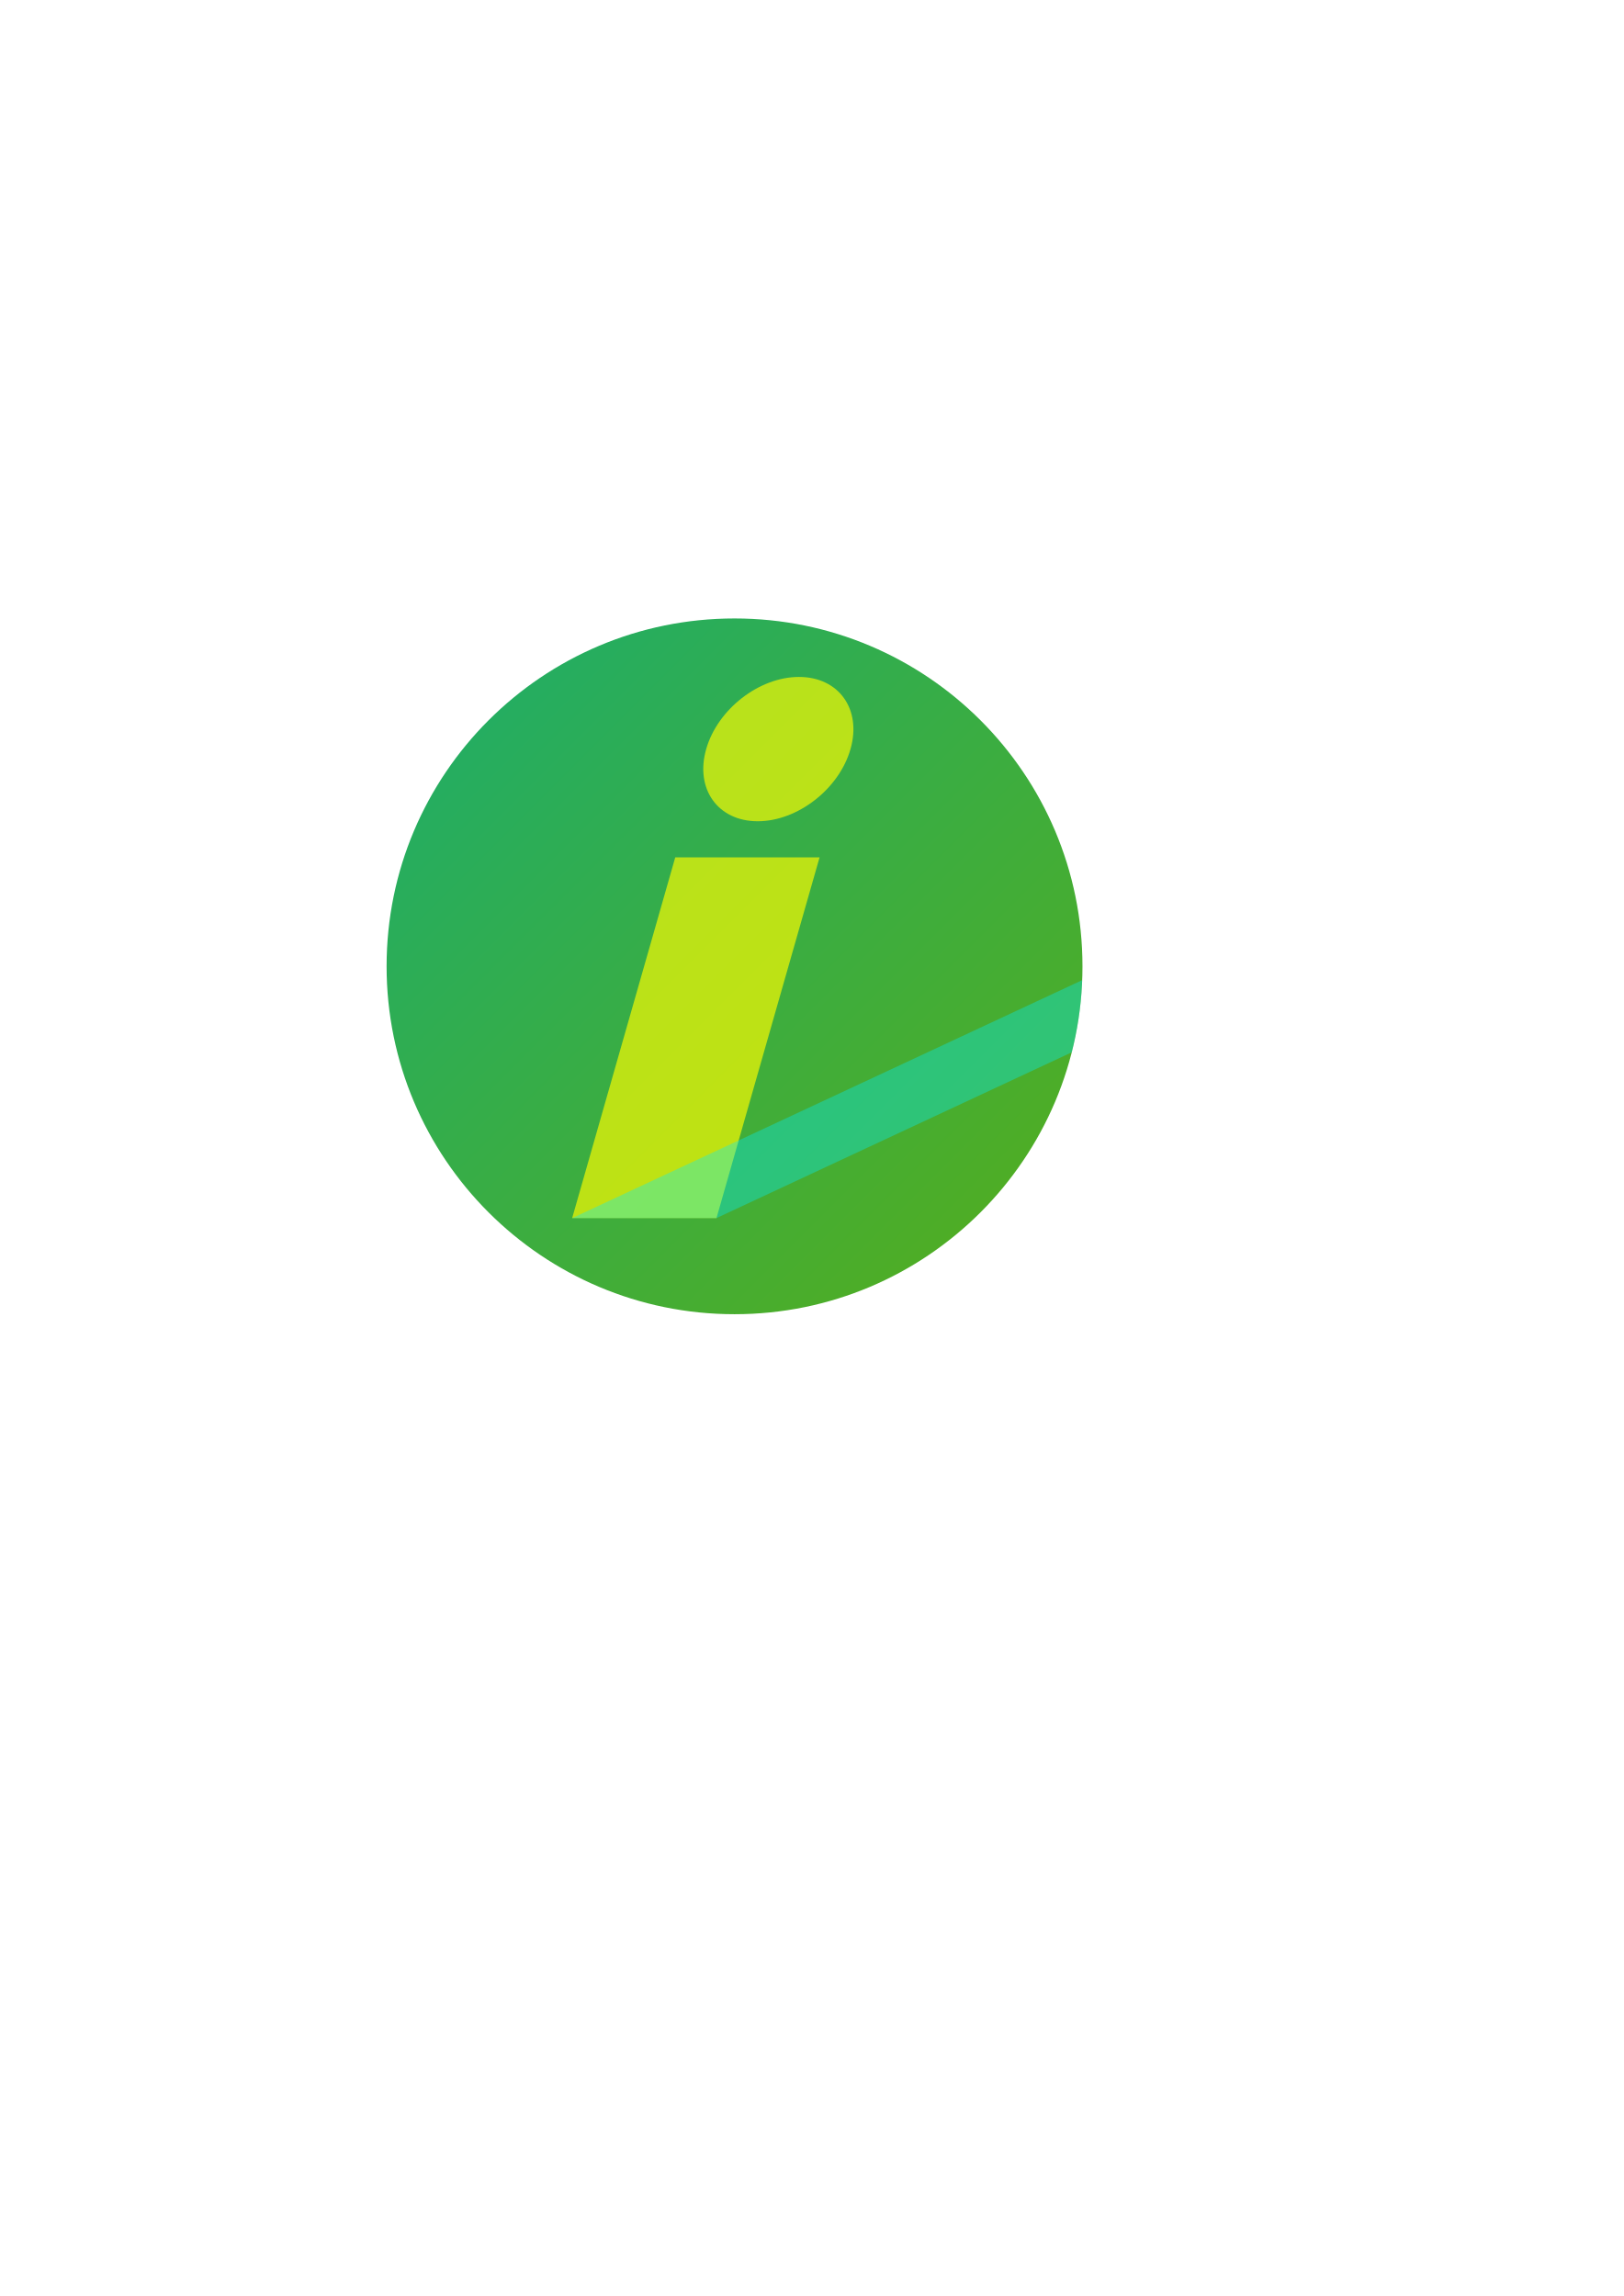
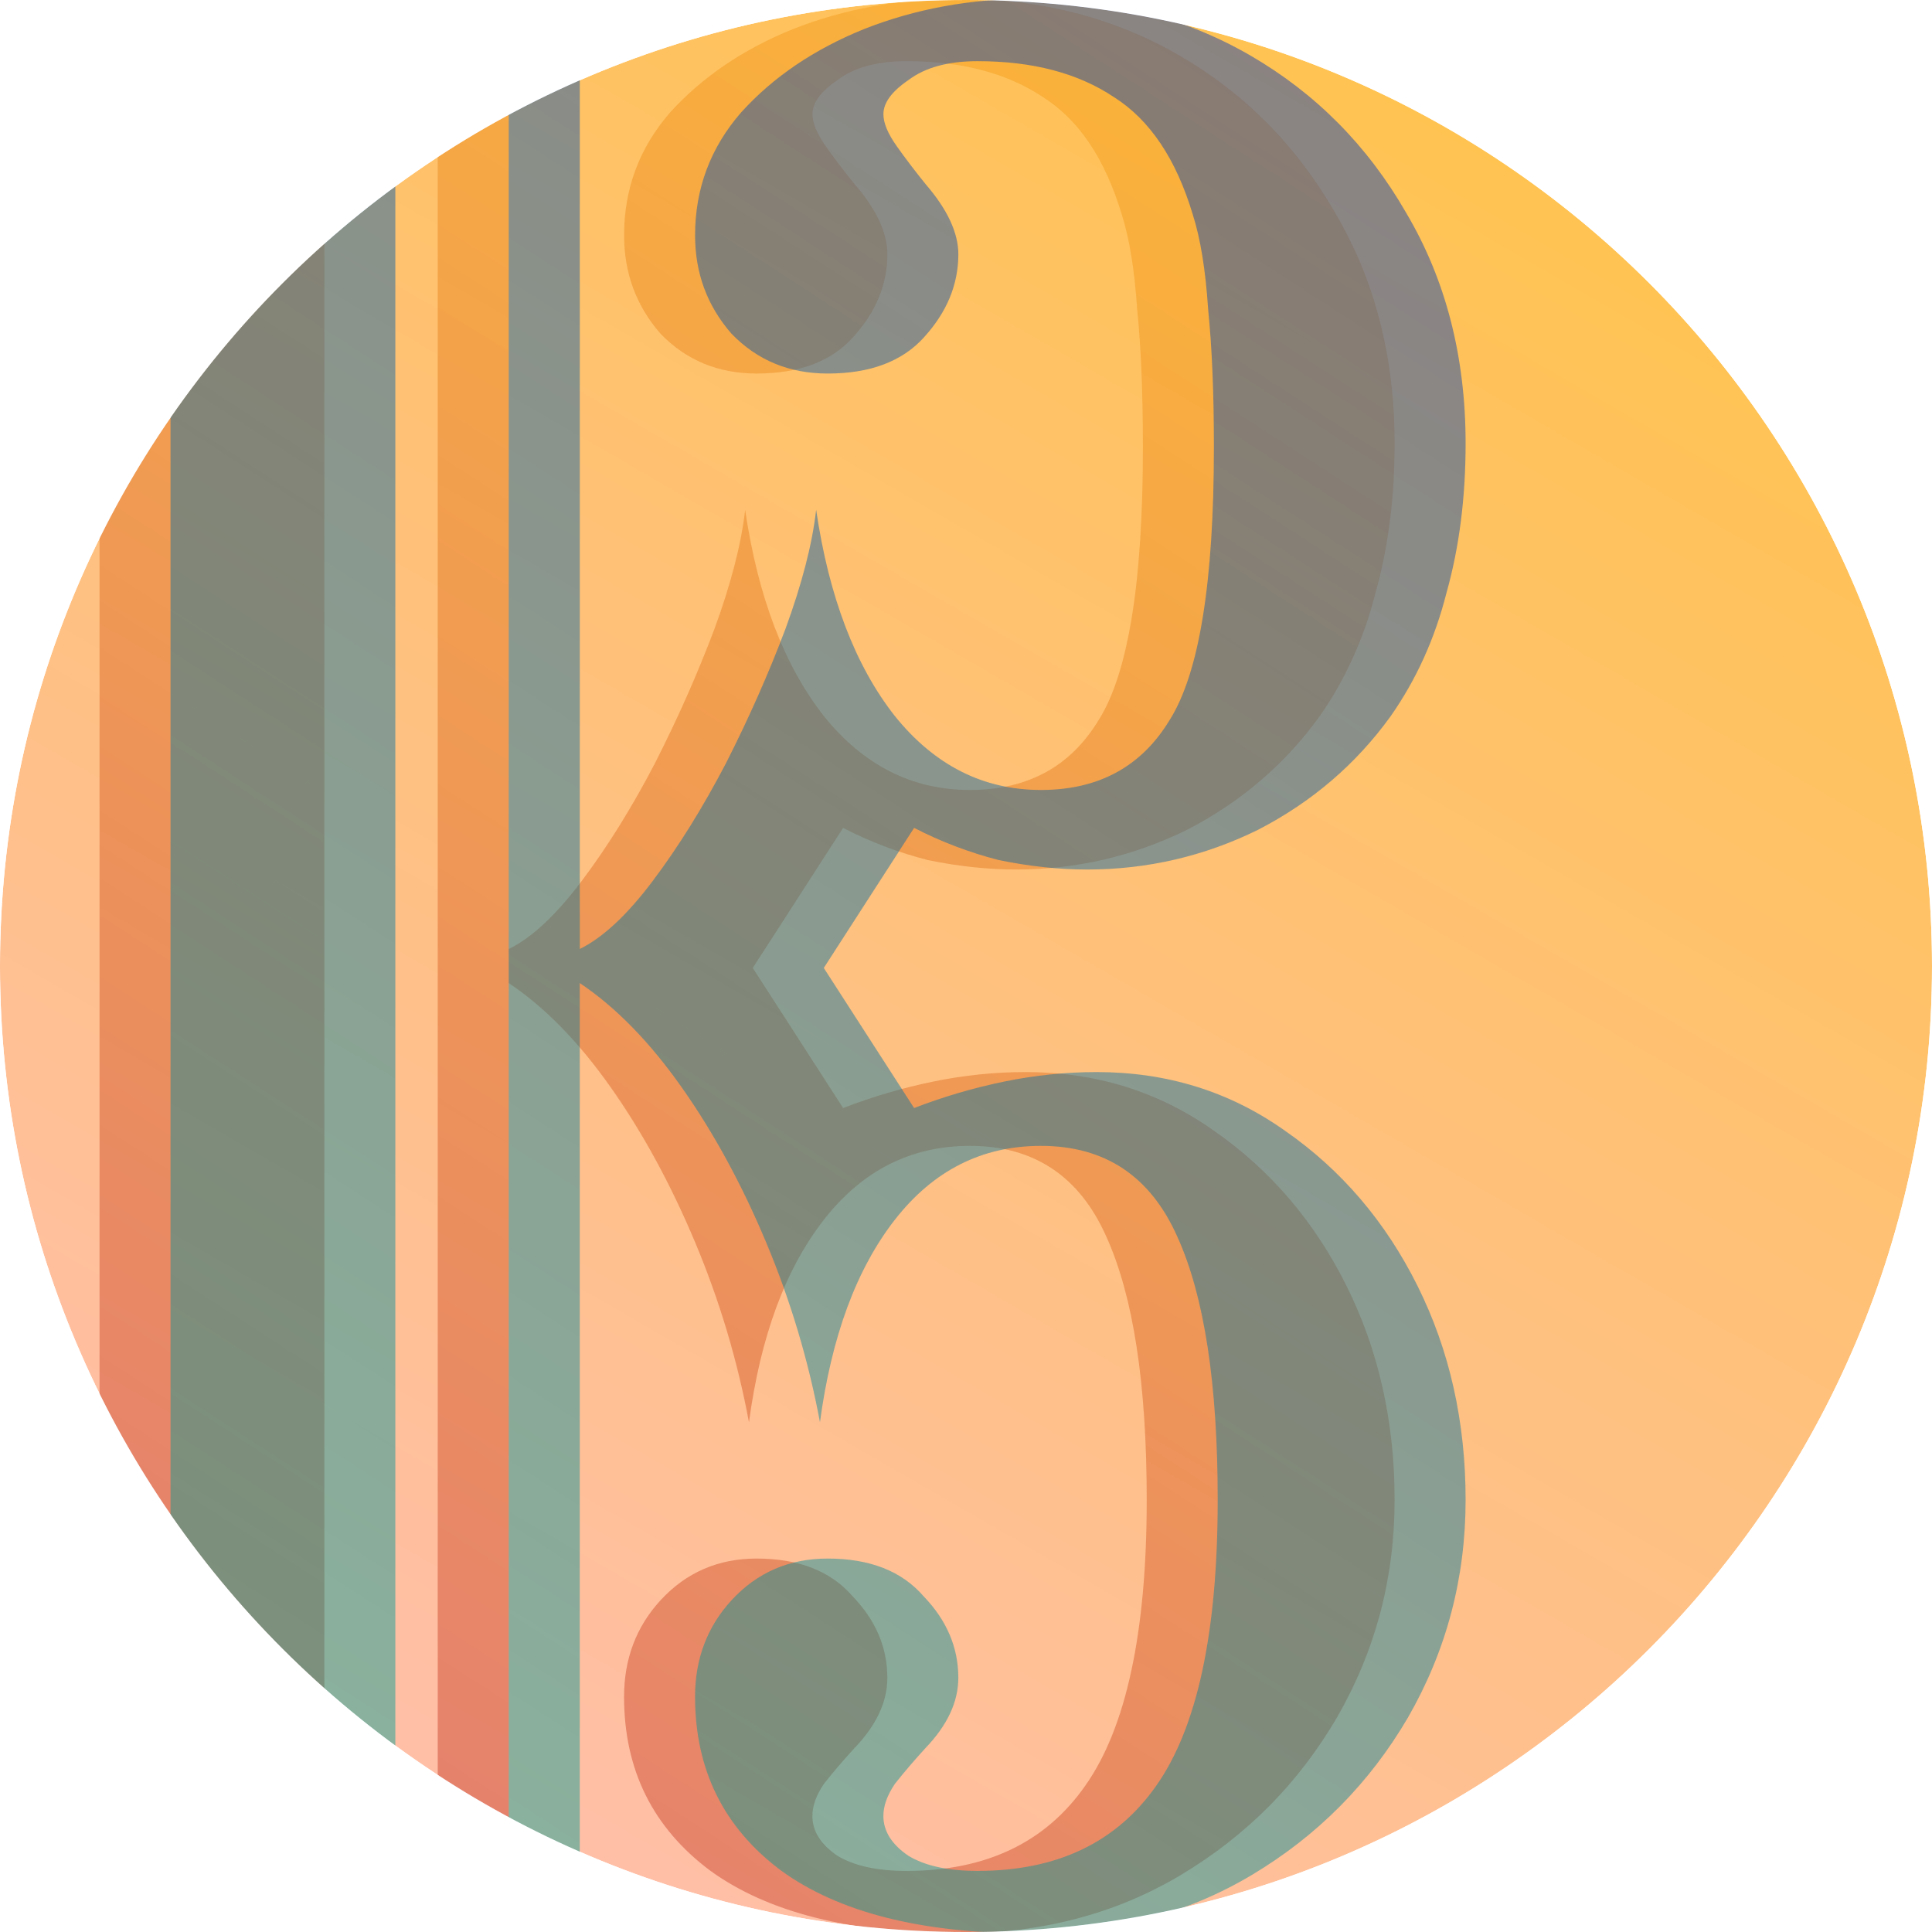
- <svg xmlns="http://www.w3.org/2000/svg" xmlns:xlink="http://www.w3.org/1999/xlink" width="210mm" height="297mm" viewBox="0 0 210 297" version="1.1" id="svg5">
+ <svg xmlns="http://www.w3.org/2000/svg" xmlns:xlink="http://www.w3.org/1999/xlink" width="120mm" height="120mm" viewBox="0 0 120 120" version="1.1" id="svg5">
  <defs id="defs2">
-     <linearGradient id="linearGradient1138">
-       <stop style="stop-color:#23ad63;stop-opacity:1;" offset="0" id="stop1134" />
-       <stop style="stop-color:#50ad23;stop-opacity:1;" offset="1" id="stop1136" />
+     <linearGradient id="linearGradient1194">
+       <stop style="stop-color:#00ad8e;stop-opacity:1;" offset="0" id="stop1190" />
+       <stop style="stop-color:#0025be;stop-opacity:1;" offset="1" id="stop1192" />
    </linearGradient>
-     <linearGradient xlink:href="#linearGradient1138" id="linearGradient1140" x1="60" y1="90" x2="130" y2="160" gradientUnits="userSpaceOnUse" />
-     <clipPath clipPathUnits="userSpaceOnUse" id="clipPath1278">
-       <circle style="fill:none;fill-opacity:1;stroke:#000000;stroke-width:0.128;stroke-opacity:1;-inkscape-stroke:none;stop-color:#000000" id="circle1280" cx="95" cy="125" r="45" />
+     <linearGradient id="linearGradient1088">
+       <stop style="stop-color:#ad0000;stop-opacity:1;" offset="0" id="stop1084" />
+       <stop style="stop-color:#ffae04;stop-opacity:1;" offset="1" id="stop1086" />
+     </linearGradient>
+     <linearGradient id="linearGradient1049">
+       <stop style="stop-color:#ffbea6;stop-opacity:1;" offset="0" id="stop1045" />
+       <stop style="stop-color:#ffc24c;stop-opacity:1;" offset="1" id="stop1047" />
+     </linearGradient>
+     <linearGradient xlink:href="#linearGradient1049" id="linearGradient1051" x1="98.636" y1="178.175" x2="146.779" y2="94.787" gradientUnits="userSpaceOnUse" />
+     <linearGradient xlink:href="#linearGradient1194" id="linearGradient1082" x1="82.135" y1="180.26" x2="144.745" y2="83.69" gradientUnits="userSpaceOnUse" />
+     <linearGradient xlink:href="#linearGradient1088" id="linearGradient1187" gradientUnits="userSpaceOnUse" x1="82.135" y1="180.26" x2="144.745" y2="83.69" gradientTransform="translate(-3.396666)" />
+     <clipPath clipPathUnits="userSpaceOnUse" id="clipPath1237">
+       <circle style="opacity:0.987;fill:none;fill-opacity:1;stroke:#000000;stroke-width:0.128;stroke-opacity:1;-inkscape-stroke:none;stop-color:#000000" id="circle1239" cx="114.822" cy="134.876" r="46.226" />
    </clipPath>
  </defs>
-   <g id="layer1">
-     <g id="g1253" clip-path="url(#clipPath1278)">
-       <circle style="fill:url(#linearGradient1140);fill-opacity:1;stroke-width:0.128;-inkscape-stroke:none;stop-color:#000000" id="path790" cx="95" cy="125" r="45" />
-       <ellipse style="fill:#fdfb00;fill-opacity:0.667;stroke-width:0.122;-inkscape-stroke:none;stop-color:#000000" id="path792" cx="128.352" cy="100.777" rx="9.333" ry="9.707" transform="matrix(1,0,-0.2747211,0.961524,0,0)" />
-       <rect style="fill:#fdfb00;fill-opacity:0.667;stroke-width:0.136;-inkscape-stroke:none;stop-color:#000000" id="rect846" width="18.667" height="48.534" x="119.019" y="115.338" transform="matrix(1,0,-0.2747211,0.961524,0,0)" />
-       <rect style="fill:#00edff;fill-opacity:0.349;stroke-width:0.205;-inkscape-stroke:none;stop-color:#000000" id="rect846-7" width="18.667" height="110.353" x="411.643" y="262.246" transform="matrix(1,0,-0.9061831,0.4228855,0,0)" />
+   <g id="layer1" transform="translate(-54.82219,-74.8757)">
+     <g id="g1212" clip-path="url(#clipPath1237)" transform="matrix(1.297975,0,0,1.297975,-34.21415,-40.1896)">
+       <circle style="opacity:0.987;fill:url(#linearGradient1051);fill-opacity:1;stroke:none;stroke-width:0.128;-inkscape-stroke:none;stop-color:#000000" id="path961" cx="114.822" cy="134.876" r="46.226" />
+       <path d="M 89.543,180.26 V 89.673 h 3.402 v 44.388 q 1.655,-0.815 3.494,-3.261 1.839,-2.446 3.494,-5.616 1.655,-3.261 2.85,-6.432 1.195,-3.261 1.471,-5.707 0.919,6.25 3.77,9.874 2.85,3.533 6.988,3.533 4.138,0 6.161,-3.352 2.115,-3.352 2.115,-13.044 0,-3.895 -0.276,-6.613 -0.184,-2.808 -0.736,-4.529 -1.195,-3.986 -3.77,-5.616 -2.575,-1.721 -6.528,-1.721 -2.115,0 -3.31,0.906 -1.195,0.815 -1.195,1.631 0,0.634 0.644,1.54 0.644,0.906 1.379,1.812 1.563,1.812 1.563,3.352 0,2.174 -1.655,3.986 -1.563,1.721 -4.598,1.721 -2.759,0 -4.598,-1.902 -1.747,-1.993 -1.747,-4.711 0,-3.352 2.207,-5.888 2.299,-2.536 5.885,-3.986 3.678,-1.449 7.908,-1.449 5.885,0 10.574,2.718 4.689,2.718 7.448,7.519 2.85,4.801 2.85,11.052 0,3.895 -0.919,7.156 -0.828,3.261 -2.667,5.888 -2.483,3.442 -6.345,5.435 -3.862,1.902 -8.184,1.902 -2.023,0 -4.23,-0.453 -2.115,-0.544 -4.046,-1.54 l -4.322,6.703 4.322,6.703 q 2.115,-0.815 4.322,-1.268 2.207,-0.453 4.414,-0.453 5.057,0 9.011,2.808 4.046,2.808 6.345,7.428 2.299,4.62 2.299,10.236 0,5.616 -2.759,10.417 -2.759,4.711 -7.448,7.519 -4.689,2.808 -10.666,2.808 -7.724,0 -11.862,-2.989 -4.138,-3.08 -4.138,-8.334 0,-2.718 1.747,-4.62 1.839,-1.993 4.598,-1.993 3.034,0 4.598,1.812 1.655,1.721 1.655,3.895 0,1.721 -1.563,3.352 -0.828,0.906 -1.471,1.721 -0.552,0.815 -0.552,1.54 0,1.087 1.195,1.902 1.195,0.725 3.31,0.725 5.701,0 8.551,-4.076 2.942,-4.167 2.942,-13.679 0,-8.334 -1.931,-12.592 -1.931,-4.348 -6.528,-4.348 -4.23,0 -6.988,3.533 -2.759,3.533 -3.586,9.693 -0.828,-4.439 -2.575,-8.606 -1.747,-4.167 -4.046,-7.428 -2.299,-3.261 -4.873,-4.982 v 44.569 z m -16.183,0 V 89.673 h 10.758 v 90.587 z" id="path959-3-5" style="font-size:91.95px;line-height:1.25;opacity:0.355;fill:url(#linearGradient1187);fill-opacity:1;stroke-width:2.282" />
+       <path d="M 92.94,180.26 V 89.673 h 3.402 v 44.388 q 1.655,-0.815 3.494,-3.261 1.839,-2.446 3.494,-5.616 1.655,-3.261 2.85,-6.432 1.195,-3.261 1.471,-5.707 0.919,6.25 3.77,9.874 2.85,3.533 6.988,3.533 4.138,0 6.161,-3.352 2.115,-3.352 2.115,-13.044 0,-3.895 -0.276,-6.613 -0.184,-2.808 -0.736,-4.529 -1.195,-3.986 -3.77,-5.616 -2.575,-1.721 -6.528,-1.721 -2.115,0 -3.31,0.906 -1.195,0.815 -1.195,1.631 0,0.634 0.644,1.54 0.644,0.906 1.379,1.812 1.563,1.812 1.563,3.352 0,2.174 -1.655,3.986 -1.563,1.721 -4.598,1.721 -2.759,0 -4.598,-1.902 -1.747,-1.993 -1.747,-4.711 0,-3.352 2.207,-5.888 2.299,-2.536 5.885,-3.986 3.678,-1.449 7.908,-1.449 5.885,0 10.574,2.718 4.689,2.718 7.448,7.519 2.85,4.801 2.85,11.052 0,3.895 -0.919,7.156 -0.828,3.261 -2.667,5.888 -2.483,3.442 -6.345,5.435 -3.862,1.902 -8.184,1.902 -2.023,0 -4.23,-0.453 -2.115,-0.544 -4.046,-1.54 l -4.322,6.703 4.322,6.703 q 2.115,-0.815 4.322,-1.268 2.207,-0.453 4.414,-0.453 5.057,0 9.011,2.808 4.046,2.808 6.345,7.428 2.299,4.62 2.299,10.236 0,5.616 -2.759,10.417 -2.759,4.711 -7.448,7.519 -4.689,2.808 -10.666,2.808 -7.724,0 -11.862,-2.989 -4.138,-3.08 -4.138,-8.334 0,-2.718 1.747,-4.62 1.839,-1.993 4.598,-1.993 3.034,0 4.598,1.812 1.655,1.721 1.655,3.895 0,1.721 -1.563,3.352 -0.828,0.906 -1.471,1.721 -0.552,0.815 -0.552,1.54 0,1.087 1.195,1.902 1.195,0.725 3.31,0.725 5.701,0 8.551,-4.076 2.942,-4.167 2.942,-13.679 0,-8.334 -1.931,-12.592 -1.931,-4.348 -6.528,-4.348 -4.23,0 -6.988,3.533 -2.759,3.533 -3.586,9.693 -0.828,-4.439 -2.575,-8.606 -1.747,-4.167 -4.046,-7.428 -2.299,-3.261 -4.873,-4.982 v 44.569 z m -16.183,0 V 89.673 h 10.758 v 90.587 z" id="path959-3" style="font-size:91.95px;line-height:1.25;opacity:0.458;fill:url(#linearGradient1082);fill-opacity:1;stroke-width:2.282" />
    </g>
  </g>
</svg>
